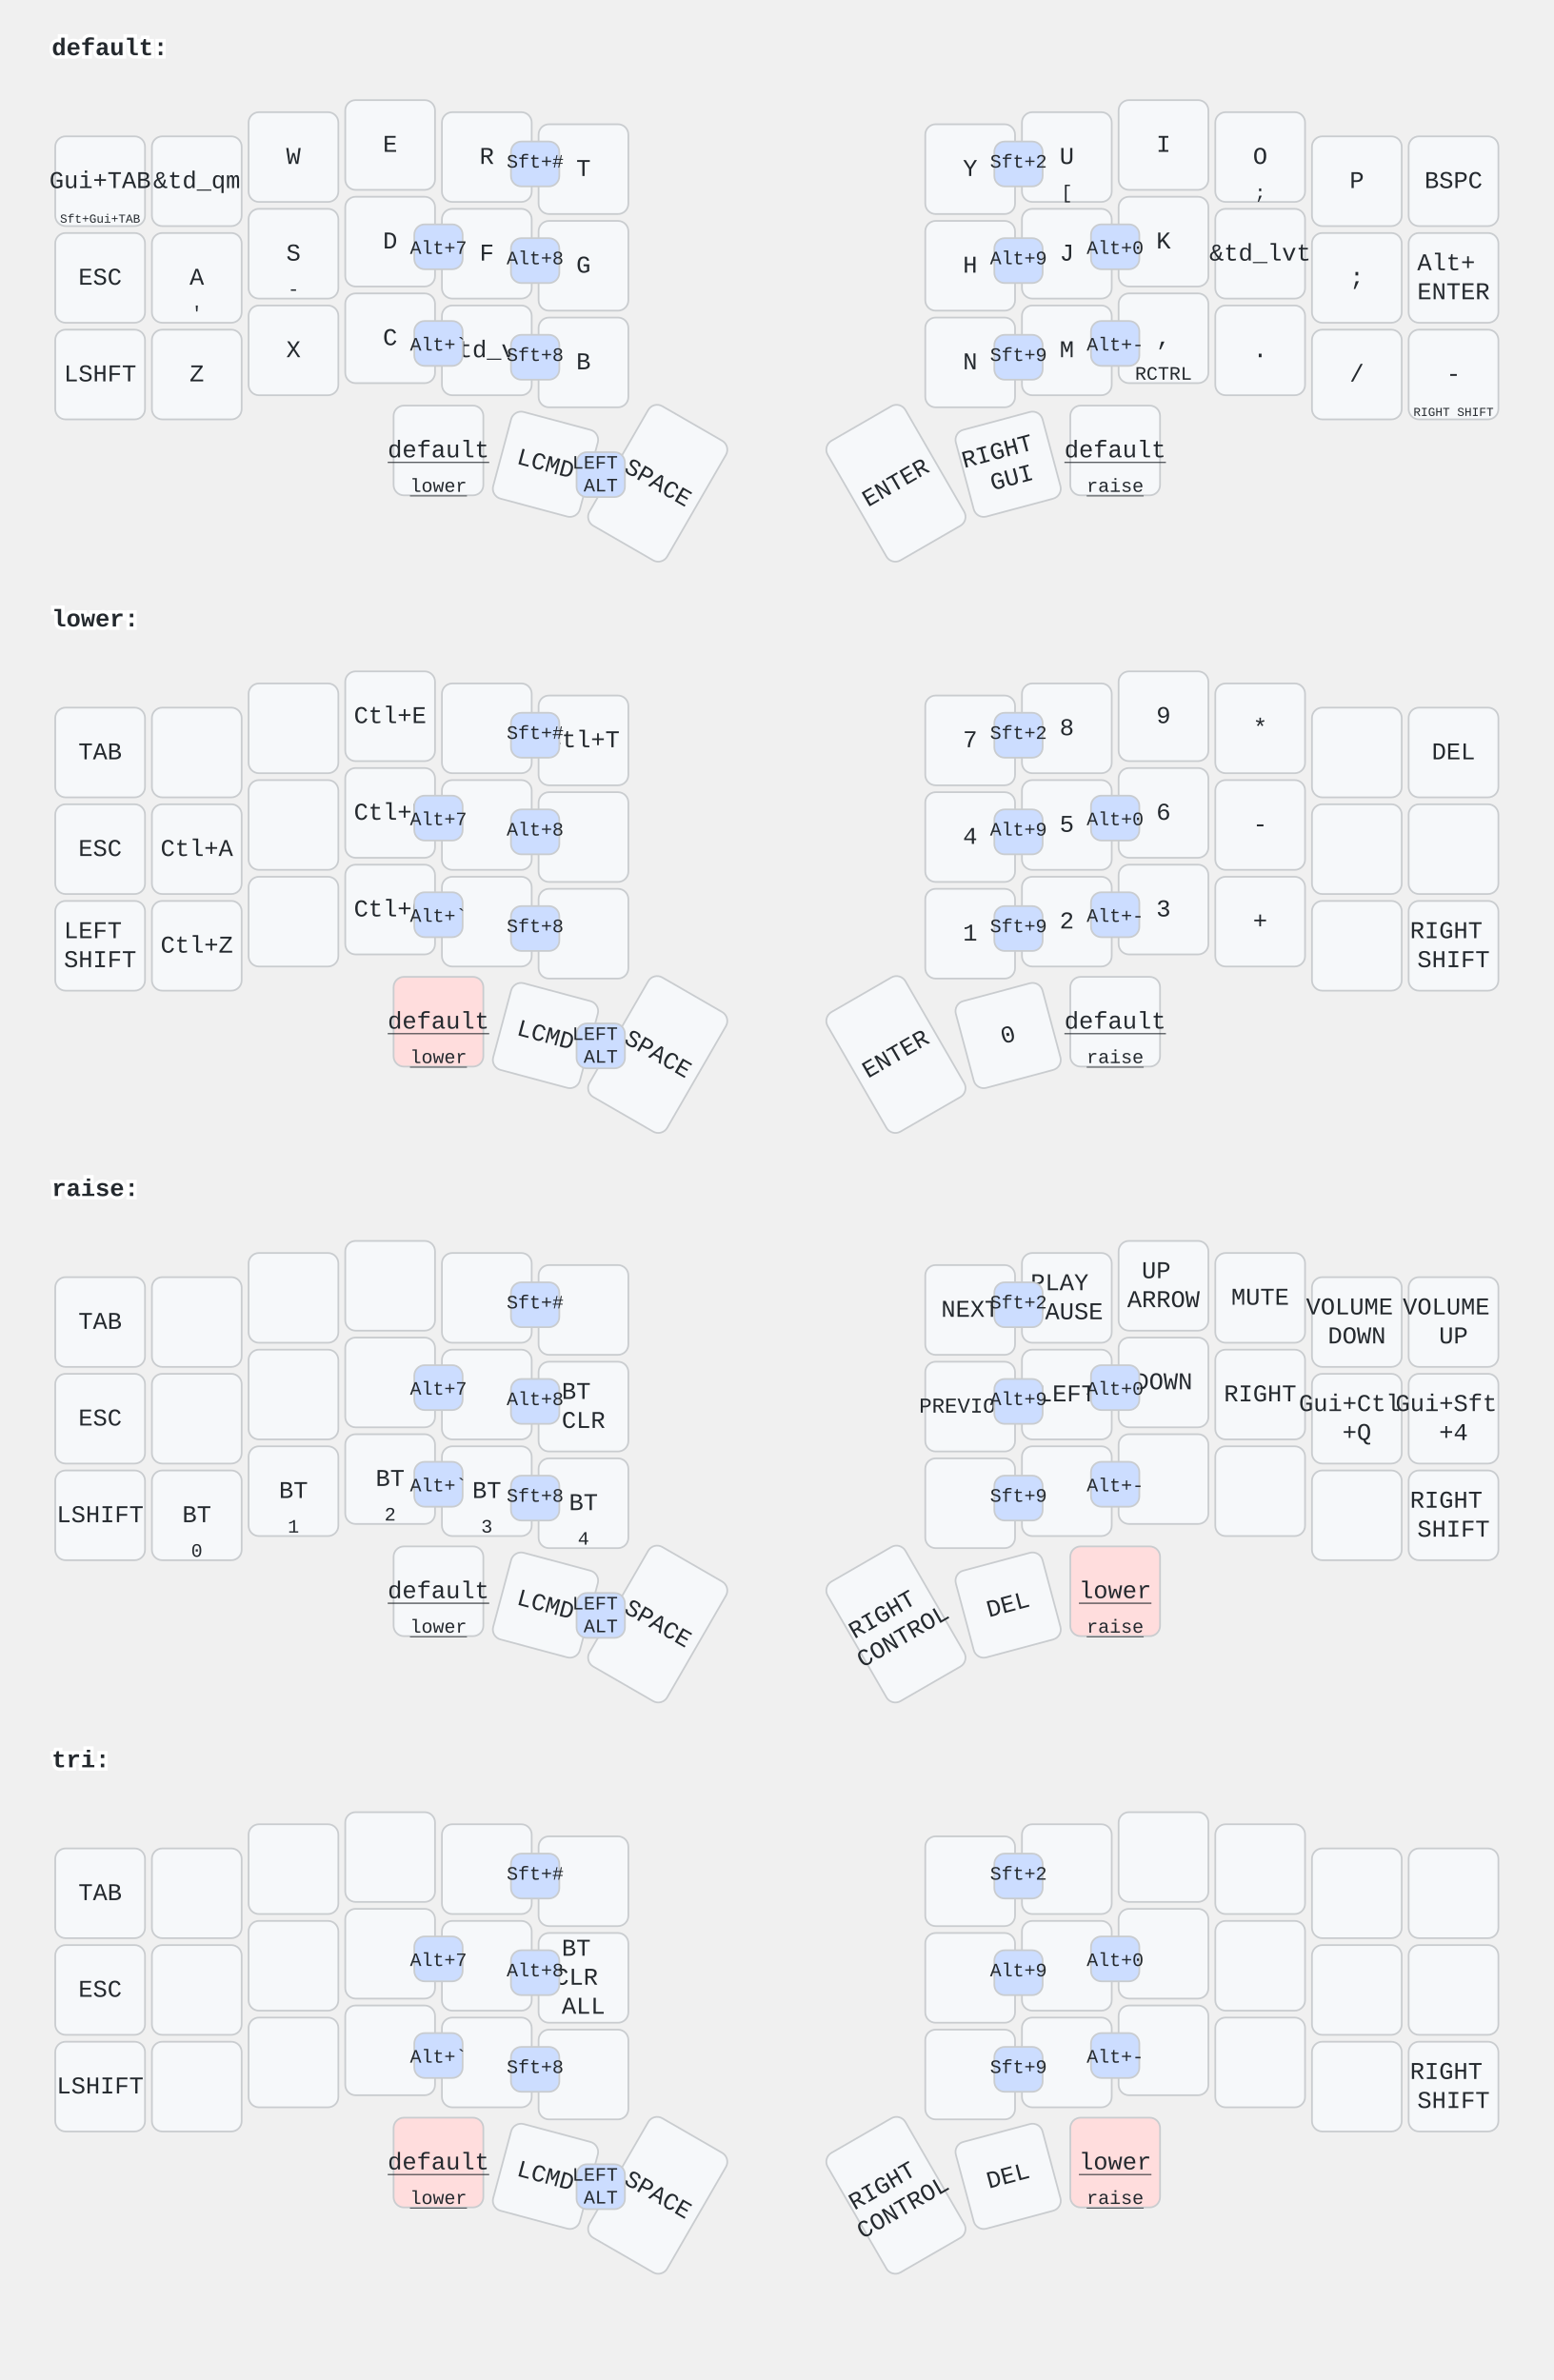
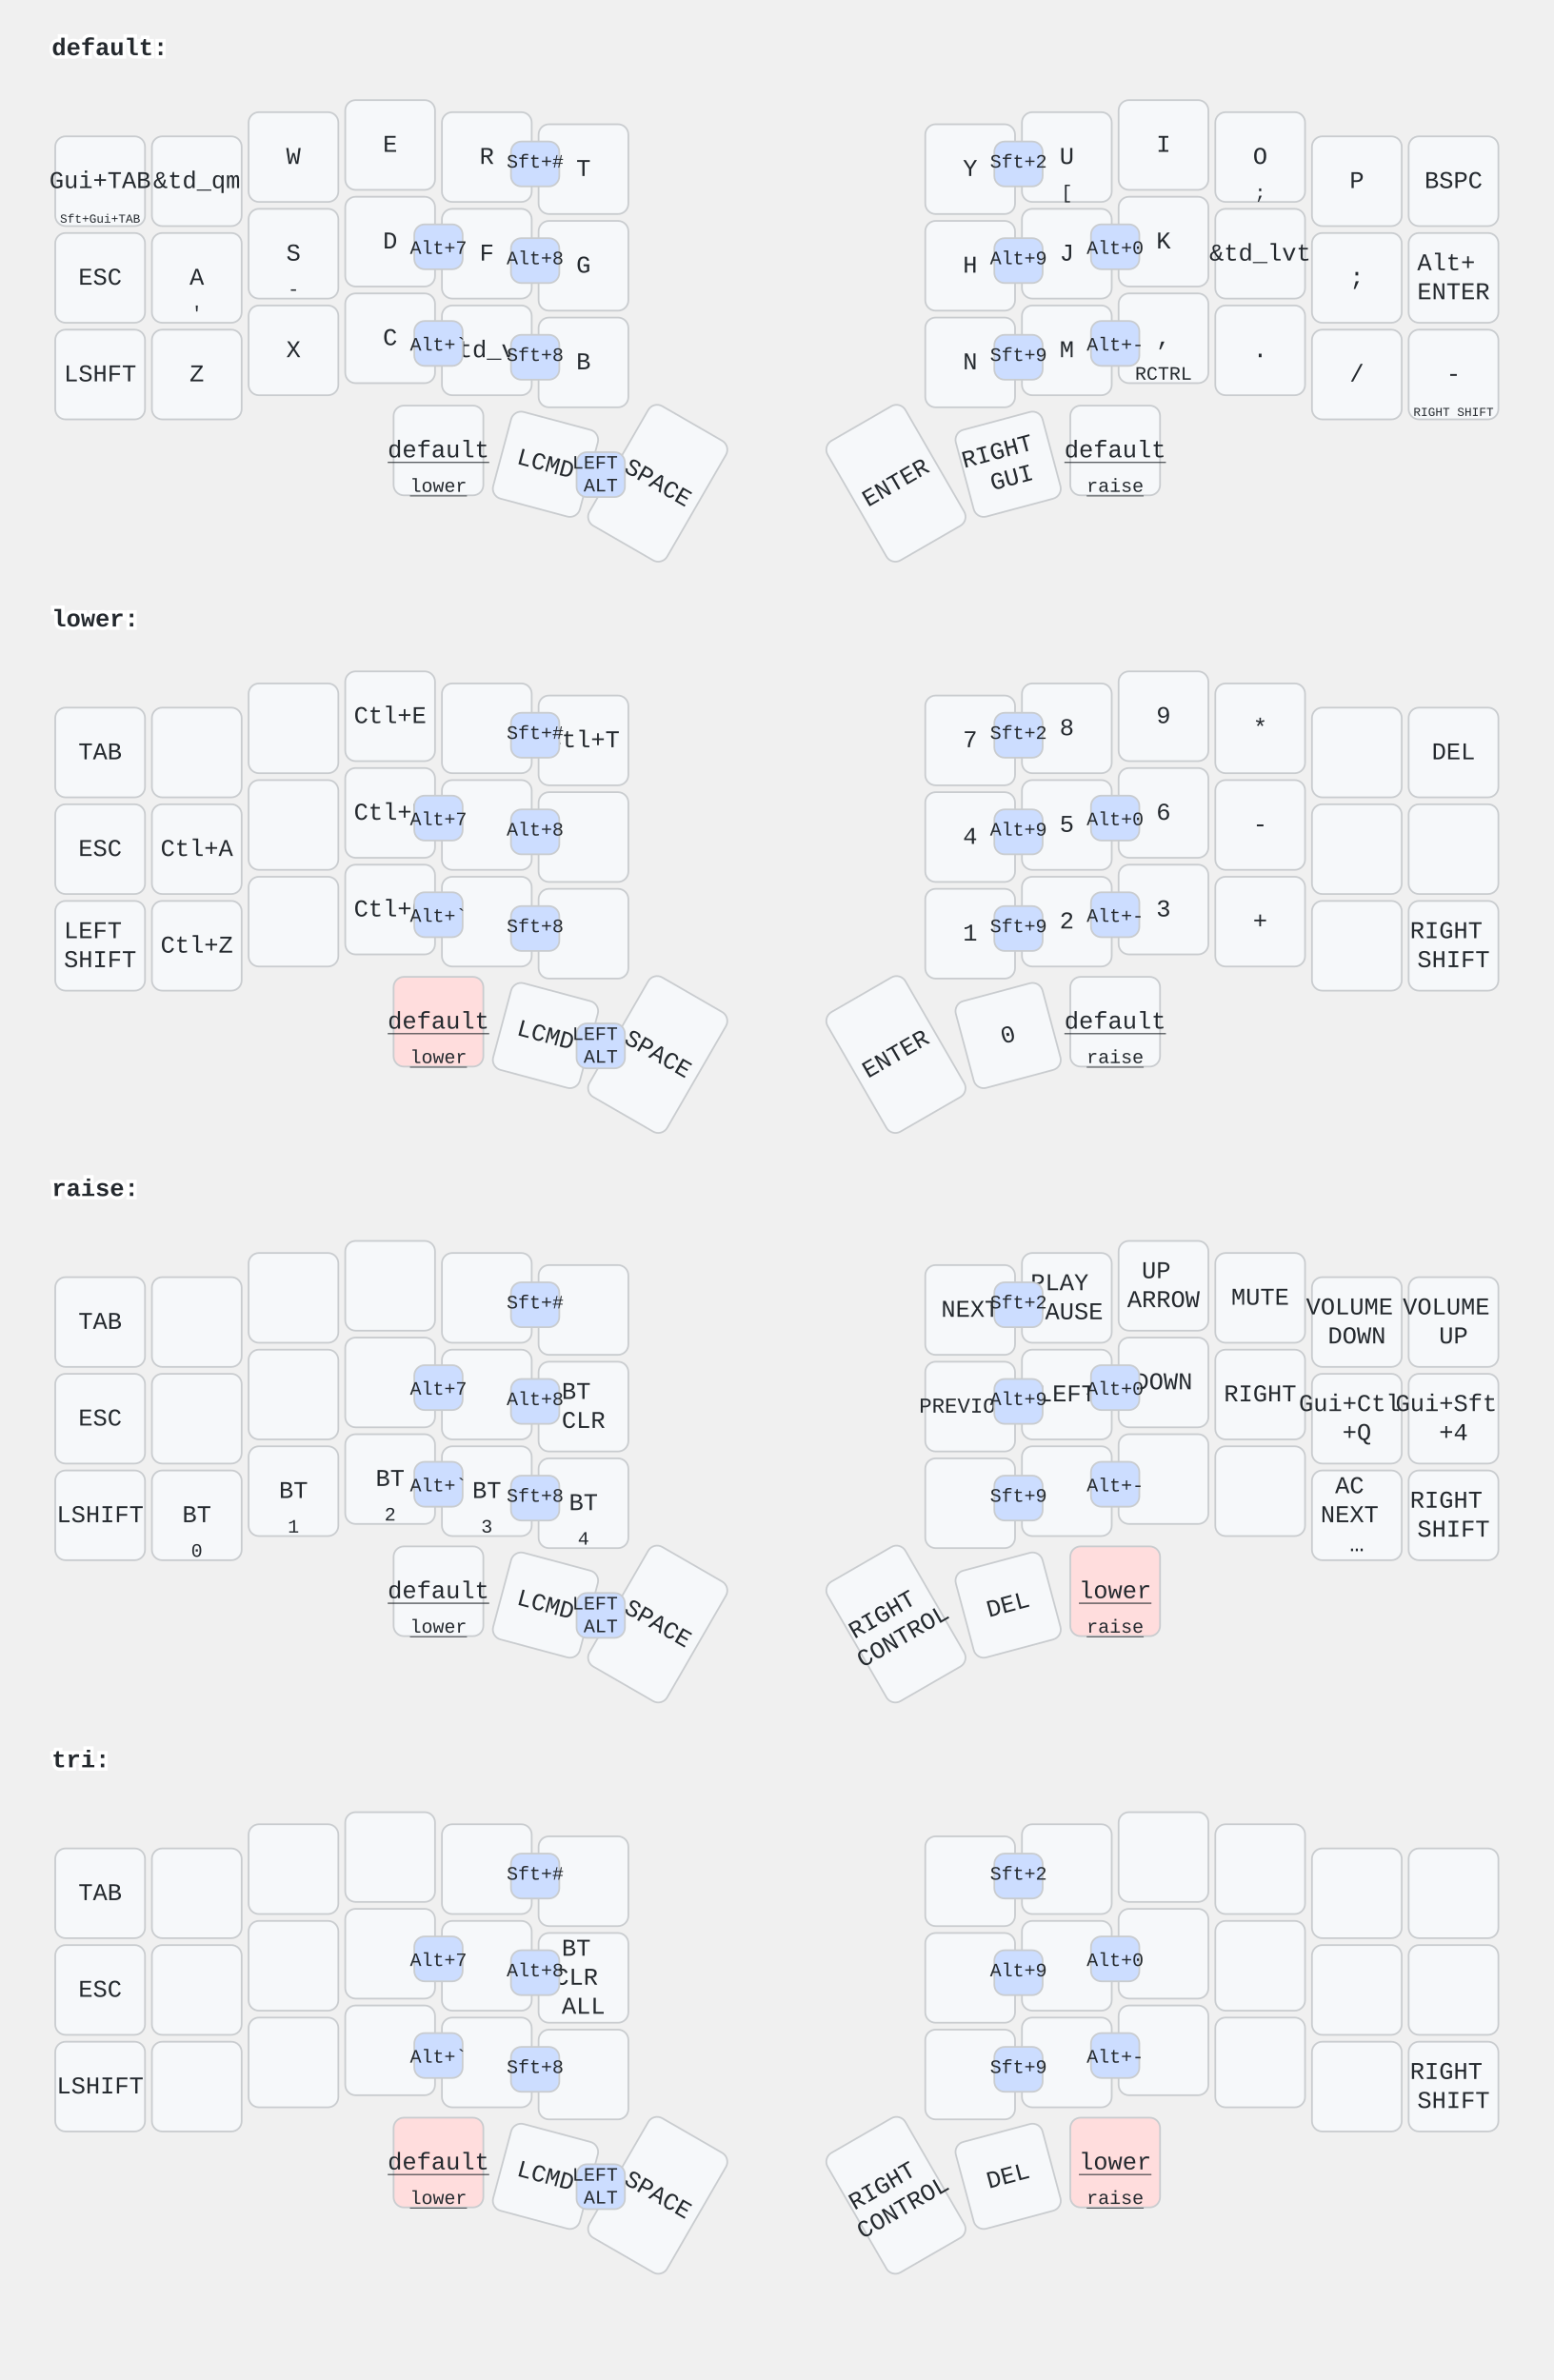
<svg xmlns="http://www.w3.org/2000/svg" width="900" height="1379" viewBox="0 0 900 1379" class="keymap">
  <style>/* inherit to force styles through use tags */
svg path {
    fill: inherit;
}

/* font and background color specifications */
svg.keymap {
    font-family: SFMono-Regular,Consolas,Liberation Mono,Menlo,monospace;
    font-size: 14px;
    font-kerning: normal;
    text-rendering: optimizeLegibility;
    fill: #24292e;
}

/* default key styling */
rect.key {
    fill: #f6f8fa;
}

rect.key, rect.combo {
    stroke: #c9cccf;
    stroke-width: 1;
}

/* default key side styling, only used is draw_key_sides is set */
rect.side {
    filter: brightness(90%);
}

/* color accent for combo boxes */
rect.combo, rect.combo-separate {
    fill: #cdf;
}

/* color accent for held keys */
rect.held, rect.combo.held {
    fill: #fdd;
}

/* color accent for ghost (optional) keys */
rect.ghost, rect.combo.ghost {
    stroke-dasharray: 4, 4;
    stroke-width: 2;
}

text {
    text-anchor: middle;
    dominant-baseline: middle;
}

/* styling for layer labels */
text.label {
    font-weight: bold;
    text-anchor: start;
    stroke: white;
    stroke-width: 4;
    paint-order: stroke;
}

/* styling for optional footer */
text.footer {
    text-anchor: end;
    dominant-baseline: auto;
    stroke: white;
    stroke-width: 4;
    paint-order: stroke;
}

/* styling for combo tap, and key non-tap label text */
text.combo, text.hold, text.shifted, text.left, text.right {
    font-size: 11px;
}

text.hold {
    text-anchor: middle;
    dominant-baseline: auto;
}

text.shifted {
    text-anchor: middle;
    dominant-baseline: hanging;
}

text.left {
    text-anchor: start;
}

text.right {
    text-anchor: end;
}

text.layer-activator {
    text-decoration: underline;
}

/* styling for hold/shifted label text in combo box */
text.combo.hold, text.combo.shifted, text.combo.left, text.combo.right {
    font-size: 8px;
}

/* lighter symbol for transparent keys */
text.trans {
    fill: #7b7e81;
}

/* styling for combo dendrons */
path.combo {
    stroke-width: 1;
    stroke: gray;
    fill: none;
}

/* Start Tabler Icons Cleanup */
/* cannot use height/width with glyphs */
.icon-tabler &gt; path {
    fill: inherit;
    stroke: inherit;
    stroke-width: 2;
}
/* hide tabler's default box */
.icon-tabler &gt; path[stroke="none"][fill="none"] {
    visibility: hidden;
}
/* End Tabler Icons Cleanup */
</style>
  <g transform="translate(30, 0)" class="layer-default">
    <text x="0" y="28" class="label" id="default">default:</text>
    <g transform="translate(0, 56)">
      <g transform="translate(28, 49)" class="key keypos-0">
        <rect rx="6" ry="6" x="-26" y="-26" width="52" height="52" class="key" />
        <text x="0" y="0" class="key tap">Gui+TAB</text>
        <text x="0" y="24" class="key hold">
          <tspan style="font-size: 64%">Sft+Gui+TAB</tspan>
        </text>
      </g>
      <g transform="translate(84, 49)" class="key keypos-1">
        <rect rx="6" ry="6" x="-26" y="-26" width="52" height="52" class="key" />
        <text x="0" y="0" class="key tap">&amp;td_qm</text>
      </g>
      <g transform="translate(140, 35)" class="key keypos-2">
        <rect rx="6" ry="6" x="-26" y="-26" width="52" height="52" class="key" />
        <text x="0" y="0" class="key tap">W</text>
      </g>
      <g transform="translate(196, 28)" class="key keypos-3">
        <rect rx="6" ry="6" x="-26" y="-26" width="52" height="52" class="key" />
        <text x="0" y="0" class="key tap">E</text>
      </g>
      <g transform="translate(252, 35)" class="key keypos-4">
        <rect rx="6" ry="6" x="-26" y="-26" width="52" height="52" class="key" />
        <text x="0" y="0" class="key tap">R</text>
      </g>
      <g transform="translate(308, 42)" class="key keypos-5">
        <rect rx="6" ry="6" x="-26" y="-26" width="52" height="52" class="key" />
        <text x="0" y="0" class="key tap">T</text>
      </g>
      <g transform="translate(532, 42)" class="key keypos-6">
        <rect rx="6" ry="6" x="-26" y="-26" width="52" height="52" class="key" />
        <text x="0" y="0" class="key tap">Y</text>
      </g>
      <g transform="translate(588, 35)" class="key keypos-7">
        <rect rx="6" ry="6" x="-26" y="-26" width="52" height="52" class="key" />
        <text x="0" y="0" class="key tap">U</text>
        <text x="0" y="24" class="key hold">[</text>
      </g>
      <g transform="translate(644, 28)" class="key keypos-8">
        <rect rx="6" ry="6" x="-26" y="-26" width="52" height="52" class="key" />
        <text x="0" y="0" class="key tap">I</text>
      </g>
      <g transform="translate(700, 35)" class="key keypos-9">
        <rect rx="6" ry="6" x="-26" y="-26" width="52" height="52" class="key" />
        <text x="0" y="0" class="key tap">O</text>
        <text x="0" y="24" class="key hold">;</text>
      </g>
      <g transform="translate(756, 49)" class="key keypos-10">
        <rect rx="6" ry="6" x="-26" y="-26" width="52" height="52" class="key" />
        <text x="0" y="0" class="key tap">P</text>
      </g>
      <g transform="translate(812, 49)" class="key keypos-11">
        <rect rx="6" ry="6" x="-26" y="-26" width="52" height="52" class="key" />
        <text x="0" y="0" class="key tap">BSPC</text>
      </g>
      <g transform="translate(28, 105)" class="key keypos-12">
        <rect rx="6" ry="6" x="-26" y="-26" width="52" height="52" class="key" />
        <text x="0" y="0" class="key tap">ESC</text>
      </g>
      <g transform="translate(84, 105)" class="key keypos-13">
        <rect rx="6" ry="6" x="-26" y="-26" width="52" height="52" class="key" />
        <text x="0" y="0" class="key tap">A</text>
        <text x="0" y="24" class="key hold">'</text>
      </g>
      <g transform="translate(140, 91)" class="key keypos-14">
        <rect rx="6" ry="6" x="-26" y="-26" width="52" height="52" class="key" />
        <text x="0" y="0" class="key tap">S</text>
        <text x="0" y="24" class="key hold">-</text>
      </g>
      <g transform="translate(196, 84)" class="key keypos-15">
        <rect rx="6" ry="6" x="-26" y="-26" width="52" height="52" class="key" />
        <text x="0" y="0" class="key tap">D</text>
      </g>
      <g transform="translate(252, 91)" class="key keypos-16">
        <rect rx="6" ry="6" x="-26" y="-26" width="52" height="52" class="key" />
        <text x="0" y="0" class="key tap">F</text>
      </g>
      <g transform="translate(308, 98)" class="key keypos-17">
        <rect rx="6" ry="6" x="-26" y="-26" width="52" height="52" class="key" />
        <text x="0" y="0" class="key tap">G</text>
      </g>
      <g transform="translate(532, 98)" class="key keypos-18">
        <rect rx="6" ry="6" x="-26" y="-26" width="52" height="52" class="key" />
        <text x="0" y="0" class="key tap">H</text>
      </g>
      <g transform="translate(588, 91)" class="key keypos-19">
        <rect rx="6" ry="6" x="-26" y="-26" width="52" height="52" class="key" />
        <text x="0" y="0" class="key tap">J</text>
      </g>
      <g transform="translate(644, 84)" class="key keypos-20">
        <rect rx="6" ry="6" x="-26" y="-26" width="52" height="52" class="key" />
        <text x="0" y="0" class="key tap">K</text>
      </g>
      <g transform="translate(700, 91)" class="key keypos-21">
        <rect rx="6" ry="6" x="-26" y="-26" width="52" height="52" class="key" />
        <text x="0" y="0" class="key tap">&amp;td_lvt</text>
      </g>
      <g transform="translate(756, 105)" class="key keypos-22">
        <rect rx="6" ry="6" x="-26" y="-26" width="52" height="52" class="key" />
        <text x="0" y="0" class="key tap">;</text>
      </g>
      <g transform="translate(812, 105)" class="key keypos-23">
        <rect rx="6" ry="6" x="-26" y="-26" width="52" height="52" class="key" />
        <text x="0" y="0" class="key tap">
          <tspan x="0" dy="-0.6em">Alt+</tspan>
          <tspan x="0" dy="1.2em">ENTER</tspan>
        </text>
      </g>
      <g transform="translate(28, 161)" class="key keypos-24">
        <rect rx="6" ry="6" x="-26" y="-26" width="52" height="52" class="key" />
        <text x="0" y="0" class="key tap">LSHFT</text>
      </g>
      <g transform="translate(84, 161)" class="key keypos-25">
        <rect rx="6" ry="6" x="-26" y="-26" width="52" height="52" class="key" />
        <text x="0" y="0" class="key tap">Z</text>
      </g>
      <g transform="translate(140, 147)" class="key keypos-26">
        <rect rx="6" ry="6" x="-26" y="-26" width="52" height="52" class="key" />
        <text x="0" y="0" class="key tap">X</text>
      </g>
      <g transform="translate(196, 140)" class="key keypos-27">
        <rect rx="6" ry="6" x="-26" y="-26" width="52" height="52" class="key" />
        <text x="0" y="0" class="key tap">C</text>
      </g>
      <g transform="translate(252, 147)" class="key keypos-28">
        <rect rx="6" ry="6" x="-26" y="-26" width="52" height="52" class="key" />
        <text x="0" y="0" class="key tap">&amp;td_vt</text>
      </g>
      <g transform="translate(308, 154)" class="key keypos-29">
        <rect rx="6" ry="6" x="-26" y="-26" width="52" height="52" class="key" />
        <text x="0" y="0" class="key tap">B</text>
      </g>
      <g transform="translate(532, 154)" class="key keypos-30">
        <rect rx="6" ry="6" x="-26" y="-26" width="52" height="52" class="key" />
        <text x="0" y="0" class="key tap">N</text>
      </g>
      <g transform="translate(588, 147)" class="key keypos-31">
        <rect rx="6" ry="6" x="-26" y="-26" width="52" height="52" class="key" />
        <text x="0" y="0" class="key tap">M</text>
      </g>
      <g transform="translate(644, 140)" class="key keypos-32">
        <rect rx="6" ry="6" x="-26" y="-26" width="52" height="52" class="key" />
        <text x="0" y="0" class="key tap">,</text>
        <text x="0" y="24" class="key hold">RCTRL</text>
      </g>
      <g transform="translate(700, 147)" class="key keypos-33">
        <rect rx="6" ry="6" x="-26" y="-26" width="52" height="52" class="key" />
        <text x="0" y="0" class="key tap">.</text>
      </g>
      <g transform="translate(756, 161)" class="key keypos-34">
        <rect rx="6" ry="6" x="-26" y="-26" width="52" height="52" class="key" />
        <text x="0" y="0" class="key tap">/</text>
      </g>
      <g transform="translate(812, 161)" class="key keypos-35">
        <rect rx="6" ry="6" x="-26" y="-26" width="52" height="52" class="key" />
        <text x="0" y="0" class="key tap">-</text>
        <text x="0" y="24" class="key hold">
          <tspan style="font-size: 64%">RIGHT SHIFT</tspan>
        </text>
      </g>
      <g transform="translate(224, 205)" class="key keypos-36">
        <rect rx="6" ry="6" x="-26" y="-26" width="52" height="52" class="key" />
        <a href="#default">
          <text x="0" y="0" class="key tap layer-activator">default</text>
        </a>
        <a href="#lower">
          <text x="0" y="24" class="key hold layer-activator">lower</text>
        </a>
      </g>
      <g transform="translate(286, 213) rotate(15.0)" class="key keypos-37">
        <rect rx="6" ry="6" x="-26" y="-26" width="52" height="52" class="key" />
        <text x="0" y="0" class="key tap">LCMD</text>
      </g>
      <g transform="translate(351, 224) rotate(30.0)" class="key keypos-38">
        <rect rx="6" ry="6" x="-26" y="-40" width="52" height="80" class="key" />
        <text x="0" y="0" class="key tap">SPACE</text>
      </g>
      <g transform="translate(489, 224) rotate(-30.0)" class="key keypos-39">
        <rect rx="6" ry="6" x="-26" y="-40" width="52" height="80" class="key" />
        <text x="0" y="0" class="key tap">ENTER</text>
      </g>
      <g transform="translate(554, 213) rotate(-15.0)" class="key keypos-40">
        <rect rx="6" ry="6" x="-26" y="-26" width="52" height="52" class="key" />
        <text x="0" y="0" class="key tap">
          <tspan x="0" dy="-0.6em">RIGHT</tspan>
          <tspan x="0" dy="1.2em">GUI</tspan>
        </text>
      </g>
      <g transform="translate(616, 205)" class="key keypos-41">
        <rect rx="6" ry="6" x="-26" y="-26" width="52" height="52" class="key" />
        <a href="#default">
          <text x="0" y="0" class="key tap layer-activator">default</text>
        </a>
        <a href="#raise">
          <text x="0" y="24" class="key hold layer-activator">raise</text>
        </a>
      </g>
      <g class="combo combopos-0">
        <rect rx="6" ry="6" x="210" y="74" width="28" height="26" class="combo" />
        <text x="224" y="88" class="combo tap">Alt+7</text>
      </g>
      <g class="combo combopos-1">
        <rect rx="6" ry="6" x="266" y="82" width="28" height="26" class="combo" />
        <text x="280" y="94" class="combo tap">Alt+8</text>
      </g>
      <g class="combo combopos-2">
        <rect rx="6" ry="6" x="546" y="82" width="28" height="26" class="combo" />
        <text x="560" y="94" class="combo tap">Alt+9</text>
      </g>
      <g class="combo combopos-3">
        <rect rx="6" ry="6" x="602" y="74" width="28" height="26" class="combo" />
        <text x="616" y="88" class="combo tap">Alt+0</text>
      </g>
      <g class="combo combopos-4">
        <rect rx="6" ry="6" x="210" y="130" width="28" height="26" class="combo" />
        <text x="224" y="144" class="combo tap">Alt+`</text>
      </g>
      <g class="combo combopos-5">
        <rect rx="6" ry="6" x="266" y="138" width="28" height="26" class="combo" />
        <text x="280" y="150" class="combo tap">Sft+8</text>
      </g>
      <g class="combo combopos-6">
        <rect rx="6" ry="6" x="546" y="138" width="28" height="26" class="combo" />
        <text x="560" y="150" class="combo tap">Sft+9</text>
      </g>
      <g class="combo combopos-7">
        <rect rx="6" ry="6" x="602" y="130" width="28" height="26" class="combo" />
        <text x="616" y="144" class="combo tap">Alt+-</text>
      </g>
      <g class="combo combopos-8">
        <rect rx="6" ry="6" x="304" y="206" width="28" height="26" class="combo" />
        <text x="318" y="219" class="combo tap">
          <tspan x="318" dy="-0.6em">LEFT</tspan>
          <tspan x="318" dy="1.2em">ALT</tspan>
        </text>
      </g>
      <g class="combo combopos-9">
        <rect rx="6" ry="6" x="546" y="26" width="28" height="26" class="combo" />
        <text x="560" y="38" class="combo tap">Sft+2</text>
      </g>
      <g class="combo combopos-10">
        <rect rx="6" ry="6" x="266" y="26" width="28" height="26" class="combo" />
        <text x="280" y="38" class="combo tap">Sft+#</text>
      </g>
    </g>
  </g>
  <g transform="translate(30, 331)" class="layer-lower">
    <text x="0" y="28" class="label" id="lower">lower:</text>
    <g transform="translate(0, 56)">
      <g transform="translate(28, 49)" class="key keypos-0">
        <rect rx="6" ry="6" x="-26" y="-26" width="52" height="52" class="key" />
        <text x="0" y="0" class="key tap">TAB</text>
      </g>
      <g transform="translate(84, 49)" class="key keypos-1">
        <rect rx="6" ry="6" x="-26" y="-26" width="52" height="52" class="key" />
      </g>
      <g transform="translate(140, 35)" class="key keypos-2">
        <rect rx="6" ry="6" x="-26" y="-26" width="52" height="52" class="key" />
      </g>
      <g transform="translate(196, 28)" class="key keypos-3">
        <rect rx="6" ry="6" x="-26" y="-26" width="52" height="52" class="key" />
        <text x="0" y="0" class="key tap">Ctl+E</text>
      </g>
      <g transform="translate(252, 35)" class="key keypos-4">
        <rect rx="6" ry="6" x="-26" y="-26" width="52" height="52" class="key" />
      </g>
      <g transform="translate(308, 42)" class="key keypos-5">
        <rect rx="6" ry="6" x="-26" y="-26" width="52" height="52" class="key" />
        <text x="0" y="0" class="key tap">Ctl+T</text>
      </g>
      <g transform="translate(532, 42)" class="key keypos-6">
        <rect rx="6" ry="6" x="-26" y="-26" width="52" height="52" class="key" />
        <text x="0" y="0" class="key tap">7</text>
      </g>
      <g transform="translate(588, 35)" class="key keypos-7">
        <rect rx="6" ry="6" x="-26" y="-26" width="52" height="52" class="key" />
        <text x="0" y="0" class="key tap">8</text>
      </g>
      <g transform="translate(644, 28)" class="key keypos-8">
        <rect rx="6" ry="6" x="-26" y="-26" width="52" height="52" class="key" />
        <text x="0" y="0" class="key tap">9</text>
      </g>
      <g transform="translate(700, 35)" class="key keypos-9">
        <rect rx="6" ry="6" x="-26" y="-26" width="52" height="52" class="key" />
        <text x="0" y="0" class="key tap">*</text>
      </g>
      <g transform="translate(756, 49)" class="key keypos-10">
        <rect rx="6" ry="6" x="-26" y="-26" width="52" height="52" class="key" />
      </g>
      <g transform="translate(812, 49)" class="key keypos-11">
        <rect rx="6" ry="6" x="-26" y="-26" width="52" height="52" class="key" />
        <text x="0" y="0" class="key tap">DEL</text>
      </g>
      <g transform="translate(28, 105)" class="key keypos-12">
        <rect rx="6" ry="6" x="-26" y="-26" width="52" height="52" class="key" />
        <text x="0" y="0" class="key tap">ESC</text>
      </g>
      <g transform="translate(84, 105)" class="key keypos-13">
        <rect rx="6" ry="6" x="-26" y="-26" width="52" height="52" class="key" />
        <text x="0" y="0" class="key tap">Ctl+A</text>
      </g>
      <g transform="translate(140, 91)" class="key keypos-14">
        <rect rx="6" ry="6" x="-26" y="-26" width="52" height="52" class="key" />
      </g>
      <g transform="translate(196, 84)" class="key keypos-15">
        <rect rx="6" ry="6" x="-26" y="-26" width="52" height="52" class="key" />
        <text x="0" y="0" class="key tap">Ctl+D</text>
      </g>
      <g transform="translate(252, 91)" class="key keypos-16">
        <rect rx="6" ry="6" x="-26" y="-26" width="52" height="52" class="key" />
      </g>
      <g transform="translate(308, 98)" class="key keypos-17">
        <rect rx="6" ry="6" x="-26" y="-26" width="52" height="52" class="key" />
      </g>
      <g transform="translate(532, 98)" class="key keypos-18">
        <rect rx="6" ry="6" x="-26" y="-26" width="52" height="52" class="key" />
        <text x="0" y="0" class="key tap">4</text>
      </g>
      <g transform="translate(588, 91)" class="key keypos-19">
        <rect rx="6" ry="6" x="-26" y="-26" width="52" height="52" class="key" />
        <text x="0" y="0" class="key tap">5</text>
      </g>
      <g transform="translate(644, 84)" class="key keypos-20">
        <rect rx="6" ry="6" x="-26" y="-26" width="52" height="52" class="key" />
        <text x="0" y="0" class="key tap">6</text>
      </g>
      <g transform="translate(700, 91)" class="key keypos-21">
        <rect rx="6" ry="6" x="-26" y="-26" width="52" height="52" class="key" />
        <text x="0" y="0" class="key tap">-</text>
      </g>
      <g transform="translate(756, 105)" class="key keypos-22">
        <rect rx="6" ry="6" x="-26" y="-26" width="52" height="52" class="key" />
      </g>
      <g transform="translate(812, 105)" class="key keypos-23">
        <rect rx="6" ry="6" x="-26" y="-26" width="52" height="52" class="key" />
      </g>
      <g transform="translate(28, 161)" class="key keypos-24">
        <rect rx="6" ry="6" x="-26" y="-26" width="52" height="52" class="key" />
        <text x="0" y="0" class="key tap">
          <tspan x="0" dy="-0.6em">LEFT</tspan>
          <tspan x="0" dy="1.2em">SHIFT</tspan>
        </text>
      </g>
      <g transform="translate(84, 161)" class="key keypos-25">
        <rect rx="6" ry="6" x="-26" y="-26" width="52" height="52" class="key" />
        <text x="0" y="0" class="key tap">Ctl+Z</text>
      </g>
      <g transform="translate(140, 147)" class="key keypos-26">
        <rect rx="6" ry="6" x="-26" y="-26" width="52" height="52" class="key" />
      </g>
      <g transform="translate(196, 140)" class="key keypos-27">
        <rect rx="6" ry="6" x="-26" y="-26" width="52" height="52" class="key" />
        <text x="0" y="0" class="key tap">Ctl+C</text>
      </g>
      <g transform="translate(252, 147)" class="key keypos-28">
        <rect rx="6" ry="6" x="-26" y="-26" width="52" height="52" class="key" />
      </g>
      <g transform="translate(308, 154)" class="key keypos-29">
        <rect rx="6" ry="6" x="-26" y="-26" width="52" height="52" class="key" />
      </g>
      <g transform="translate(532, 154)" class="key keypos-30">
        <rect rx="6" ry="6" x="-26" y="-26" width="52" height="52" class="key" />
        <text x="0" y="0" class="key tap">1</text>
      </g>
      <g transform="translate(588, 147)" class="key keypos-31">
        <rect rx="6" ry="6" x="-26" y="-26" width="52" height="52" class="key" />
        <text x="0" y="0" class="key tap">2</text>
      </g>
      <g transform="translate(644, 140)" class="key keypos-32">
        <rect rx="6" ry="6" x="-26" y="-26" width="52" height="52" class="key" />
        <text x="0" y="0" class="key tap">3</text>
      </g>
      <g transform="translate(700, 147)" class="key keypos-33">
        <rect rx="6" ry="6" x="-26" y="-26" width="52" height="52" class="key" />
        <text x="0" y="0" class="key tap">+</text>
      </g>
      <g transform="translate(756, 161)" class="key keypos-34">
        <rect rx="6" ry="6" x="-26" y="-26" width="52" height="52" class="key" />
      </g>
      <g transform="translate(812, 161)" class="key keypos-35">
        <rect rx="6" ry="6" x="-26" y="-26" width="52" height="52" class="key" />
        <text x="0" y="0" class="key tap">
          <tspan x="0" dy="-0.6em">RIGHT</tspan>
          <tspan x="0" dy="1.2em">SHIFT</tspan>
        </text>
      </g>
      <g transform="translate(224, 205)" class="key held keypos-36">
        <rect rx="6" ry="6" x="-26" y="-26" width="52" height="52" class="key held" />
        <a href="#default">
          <text x="0" y="0" class="key held tap layer-activator">default</text>
        </a>
        <a href="#lower">
          <text x="0" y="24" class="key held hold layer-activator">lower</text>
        </a>
      </g>
      <g transform="translate(286, 213) rotate(15.0)" class="key keypos-37">
        <rect rx="6" ry="6" x="-26" y="-26" width="52" height="52" class="key" />
        <text x="0" y="0" class="key tap">LCMD</text>
      </g>
      <g transform="translate(351, 224) rotate(30.0)" class="key keypos-38">
        <rect rx="6" ry="6" x="-26" y="-40" width="52" height="80" class="key" />
        <text x="0" y="0" class="key tap">SPACE</text>
      </g>
      <g transform="translate(489, 224) rotate(-30.0)" class="key keypos-39">
        <rect rx="6" ry="6" x="-26" y="-40" width="52" height="80" class="key" />
        <text x="0" y="0" class="key tap">ENTER</text>
      </g>
      <g transform="translate(554, 213) rotate(-15.0)" class="key keypos-40">
        <rect rx="6" ry="6" x="-26" y="-26" width="52" height="52" class="key" />
        <text x="0" y="0" class="key tap">0</text>
      </g>
      <g transform="translate(616, 205)" class="key keypos-41">
        <rect rx="6" ry="6" x="-26" y="-26" width="52" height="52" class="key" />
        <a href="#default">
          <text x="0" y="0" class="key tap layer-activator">default</text>
        </a>
        <a href="#raise">
          <text x="0" y="24" class="key hold layer-activator">raise</text>
        </a>
      </g>
      <g class="combo combopos-0">
        <rect rx="6" ry="6" x="210" y="74" width="28" height="26" class="combo" />
        <text x="224" y="88" class="combo tap">Alt+7</text>
      </g>
      <g class="combo combopos-1">
        <rect rx="6" ry="6" x="266" y="82" width="28" height="26" class="combo" />
        <text x="280" y="94" class="combo tap">Alt+8</text>
      </g>
      <g class="combo combopos-2">
        <rect rx="6" ry="6" x="546" y="82" width="28" height="26" class="combo" />
        <text x="560" y="94" class="combo tap">Alt+9</text>
      </g>
      <g class="combo combopos-3">
        <rect rx="6" ry="6" x="602" y="74" width="28" height="26" class="combo" />
        <text x="616" y="88" class="combo tap">Alt+0</text>
      </g>
      <g class="combo combopos-4">
        <rect rx="6" ry="6" x="210" y="130" width="28" height="26" class="combo" />
        <text x="224" y="144" class="combo tap">Alt+`</text>
      </g>
      <g class="combo combopos-5">
        <rect rx="6" ry="6" x="266" y="138" width="28" height="26" class="combo" />
        <text x="280" y="150" class="combo tap">Sft+8</text>
      </g>
      <g class="combo combopos-6">
        <rect rx="6" ry="6" x="546" y="138" width="28" height="26" class="combo" />
        <text x="560" y="150" class="combo tap">Sft+9</text>
      </g>
      <g class="combo combopos-7">
        <rect rx="6" ry="6" x="602" y="130" width="28" height="26" class="combo" />
        <text x="616" y="144" class="combo tap">Alt+-</text>
      </g>
      <g class="combo combopos-8">
        <rect rx="6" ry="6" x="304" y="206" width="28" height="26" class="combo" />
        <text x="318" y="219" class="combo tap">
          <tspan x="318" dy="-0.6em">LEFT</tspan>
          <tspan x="318" dy="1.2em">ALT</tspan>
        </text>
      </g>
      <g class="combo combopos-9">
        <rect rx="6" ry="6" x="546" y="26" width="28" height="26" class="combo" />
        <text x="560" y="38" class="combo tap">Sft+2</text>
      </g>
      <g class="combo combopos-10">
        <rect rx="6" ry="6" x="266" y="26" width="28" height="26" class="combo" />
        <text x="280" y="38" class="combo tap">Sft+#</text>
      </g>
    </g>
  </g>
  <g transform="translate(30, 661)" class="layer-raise">
    <text x="0" y="28" class="label" id="raise">raise:</text>
    <g transform="translate(0, 56)">
      <g transform="translate(28, 49)" class="key keypos-0">
        <rect rx="6" ry="6" x="-26" y="-26" width="52" height="52" class="key" />
        <text x="0" y="0" class="key tap">TAB</text>
      </g>
      <g transform="translate(84, 49)" class="key keypos-1">
        <rect rx="6" ry="6" x="-26" y="-26" width="52" height="52" class="key" />
      </g>
      <g transform="translate(140, 35)" class="key keypos-2">
        <rect rx="6" ry="6" x="-26" y="-26" width="52" height="52" class="key" />
      </g>
      <g transform="translate(196, 28)" class="key keypos-3">
        <rect rx="6" ry="6" x="-26" y="-26" width="52" height="52" class="key" />
      </g>
      <g transform="translate(252, 35)" class="key keypos-4">
        <rect rx="6" ry="6" x="-26" y="-26" width="52" height="52" class="key" />
      </g>
      <g transform="translate(308, 42)" class="key keypos-5">
        <rect rx="6" ry="6" x="-26" y="-26" width="52" height="52" class="key" />
      </g>
      <g transform="translate(532, 42)" class="key keypos-6">
        <rect rx="6" ry="6" x="-26" y="-26" width="52" height="52" class="key" />
        <text x="0" y="0" class="key tap">NEXT</text>
      </g>
      <g transform="translate(588, 35)" class="key keypos-7">
        <rect rx="6" ry="6" x="-26" y="-26" width="52" height="52" class="key" />
        <text x="0" y="0" class="key tap">
          <tspan x="0" dy="-0.6em">PLAY</tspan>
          <tspan x="0" dy="1.2em">PAUSE</tspan>
        </text>
      </g>
      <g transform="translate(644, 28)" class="key keypos-8">
        <rect rx="6" ry="6" x="-26" y="-26" width="52" height="52" class="key" />
        <text x="0" y="0" class="key tap">
          <tspan x="0" dy="-0.6em">UP</tspan>
          <tspan x="0" dy="1.2em">ARROW</tspan>
        </text>
      </g>
      <g transform="translate(700, 35)" class="key keypos-9">
        <rect rx="6" ry="6" x="-26" y="-26" width="52" height="52" class="key" />
        <text x="0" y="0" class="key tap">MUTE</text>
      </g>
      <g transform="translate(756, 49)" class="key keypos-10">
        <rect rx="6" ry="6" x="-26" y="-26" width="52" height="52" class="key" />
        <text x="0" y="0" class="key tap">
          <tspan x="0" dy="-0.6em">VOLUME</tspan>
          <tspan x="0" dy="1.2em">DOWN</tspan>
        </text>
      </g>
      <g transform="translate(812, 49)" class="key keypos-11">
        <rect rx="6" ry="6" x="-26" y="-26" width="52" height="52" class="key" />
        <text x="0" y="0" class="key tap">
          <tspan x="0" dy="-0.6em">VOLUME</tspan>
          <tspan x="0" dy="1.2em">UP</tspan>
        </text>
      </g>
      <g transform="translate(28, 105)" class="key keypos-12">
        <rect rx="6" ry="6" x="-26" y="-26" width="52" height="52" class="key" />
        <text x="0" y="0" class="key tap">ESC</text>
      </g>
      <g transform="translate(84, 105)" class="key keypos-13">
        <rect rx="6" ry="6" x="-26" y="-26" width="52" height="52" class="key" />
      </g>
      <g transform="translate(140, 91)" class="key keypos-14">
        <rect rx="6" ry="6" x="-26" y="-26" width="52" height="52" class="key" />
      </g>
      <g transform="translate(196, 84)" class="key keypos-15">
        <rect rx="6" ry="6" x="-26" y="-26" width="52" height="52" class="key" />
      </g>
      <g transform="translate(252, 91)" class="key keypos-16">
        <rect rx="6" ry="6" x="-26" y="-26" width="52" height="52" class="key" />
      </g>
      <g transform="translate(308, 98)" class="key keypos-17">
        <rect rx="6" ry="6" x="-26" y="-26" width="52" height="52" class="key" />
        <text x="0" y="0" class="key tap">
          <tspan x="0" dy="-0.6em">BT</tspan>
          <tspan x="0" dy="1.2em">CLR</tspan>
        </text>
      </g>
      <g transform="translate(532, 98)" class="key keypos-18">
        <rect rx="6" ry="6" x="-26" y="-26" width="52" height="52" class="key" />
        <text x="0" y="0" class="key tap">
          <tspan style="font-size: 88%">PREVIOUS</tspan>
        </text>
      </g>
      <g transform="translate(588, 91)" class="key keypos-19">
        <rect rx="6" ry="6" x="-26" y="-26" width="52" height="52" class="key" />
        <text x="0" y="0" class="key tap">LEFT</text>
      </g>
      <g transform="translate(644, 84)" class="key keypos-20">
        <rect rx="6" ry="6" x="-26" y="-26" width="52" height="52" class="key" />
        <text x="0" y="0" class="key tap">DOWN</text>
      </g>
      <g transform="translate(700, 91)" class="key keypos-21">
        <rect rx="6" ry="6" x="-26" y="-26" width="52" height="52" class="key" />
        <text x="0" y="0" class="key tap">RIGHT</text>
      </g>
      <g transform="translate(756, 105)" class="key keypos-22">
        <rect rx="6" ry="6" x="-26" y="-26" width="52" height="52" class="key" />
        <text x="0" y="0" class="key tap">
          <tspan x="0" dy="-0.6em">Gui+Ctl</tspan>
          <tspan x="0" dy="1.2em">+Q</tspan>
        </text>
      </g>
      <g transform="translate(812, 105)" class="key keypos-23">
        <rect rx="6" ry="6" x="-26" y="-26" width="52" height="52" class="key" />
        <text x="0" y="0" class="key tap">
          <tspan x="0" dy="-0.6em">Gui+Sft</tspan>
          <tspan x="0" dy="1.2em">+4</tspan>
        </text>
      </g>
      <g transform="translate(28, 161)" class="key keypos-24">
        <rect rx="6" ry="6" x="-26" y="-26" width="52" height="52" class="key" />
        <text x="0" y="0" class="key tap">LSHIFT</text>
      </g>
      <g transform="translate(84, 161)" class="key keypos-25">
        <rect rx="6" ry="6" x="-26" y="-26" width="52" height="52" class="key" />
        <text x="0" y="0" class="key tap">BT</text>
        <text x="0" y="24" class="key hold">0</text>
      </g>
      <g transform="translate(140, 147)" class="key keypos-26">
        <rect rx="6" ry="6" x="-26" y="-26" width="52" height="52" class="key" />
        <text x="0" y="0" class="key tap">BT</text>
        <text x="0" y="24" class="key hold">1</text>
      </g>
      <g transform="translate(196, 140)" class="key keypos-27">
        <rect rx="6" ry="6" x="-26" y="-26" width="52" height="52" class="key" />
        <text x="0" y="0" class="key tap">BT</text>
        <text x="0" y="24" class="key hold">2</text>
      </g>
      <g transform="translate(252, 147)" class="key keypos-28">
        <rect rx="6" ry="6" x="-26" y="-26" width="52" height="52" class="key" />
        <text x="0" y="0" class="key tap">BT</text>
        <text x="0" y="24" class="key hold">3</text>
      </g>
      <g transform="translate(308, 154)" class="key keypos-29">
        <rect rx="6" ry="6" x="-26" y="-26" width="52" height="52" class="key" />
        <text x="0" y="0" class="key tap">BT</text>
        <text x="0" y="24" class="key hold">4</text>
      </g>
      <g transform="translate(532, 154)" class="key keypos-30">
        <rect rx="6" ry="6" x="-26" y="-26" width="52" height="52" class="key" />
      </g>
      <g transform="translate(588, 147)" class="key keypos-31">
        <rect rx="6" ry="6" x="-26" y="-26" width="52" height="52" class="key" />
      </g>
      <g transform="translate(644, 140)" class="key keypos-32">
        <rect rx="6" ry="6" x="-26" y="-26" width="52" height="52" class="key" />
      </g>
      <g transform="translate(700, 147)" class="key keypos-33">
        <rect rx="6" ry="6" x="-26" y="-26" width="52" height="52" class="key" />
      </g>
      <g transform="translate(756, 161)" class="key keypos-34">
        <rect rx="6" ry="6" x="-26" y="-26" width="52" height="52" class="key" />
+         <text x="0" y="0" class="key tap">
+           <tspan x="0" dy="-1.2em">AC</tspan>
+           <tspan x="0" dy="1.2em">NEXT</tspan>
+           <tspan x="0" dy="1.2em">…</tspan>
+         </text>
      </g>
      <g transform="translate(812, 161)" class="key keypos-35">
        <rect rx="6" ry="6" x="-26" y="-26" width="52" height="52" class="key" />
        <text x="0" y="0" class="key tap">
          <tspan x="0" dy="-0.6em">RIGHT</tspan>
          <tspan x="0" dy="1.2em">SHIFT</tspan>
        </text>
      </g>
      <g transform="translate(224, 205)" class="key keypos-36">
        <rect rx="6" ry="6" x="-26" y="-26" width="52" height="52" class="key" />
        <a href="#default">
          <text x="0" y="0" class="key tap layer-activator">default</text>
        </a>
        <a href="#lower">
          <text x="0" y="24" class="key hold layer-activator">lower</text>
        </a>
      </g>
      <g transform="translate(286, 213) rotate(15.0)" class="key keypos-37">
        <rect rx="6" ry="6" x="-26" y="-26" width="52" height="52" class="key" />
        <text x="0" y="0" class="key tap">LCMD</text>
      </g>
      <g transform="translate(351, 224) rotate(30.0)" class="key keypos-38">
        <rect rx="6" ry="6" x="-26" y="-40" width="52" height="80" class="key" />
        <text x="0" y="0" class="key tap">SPACE</text>
      </g>
      <g transform="translate(489, 224) rotate(-30.0)" class="key keypos-39">
        <rect rx="6" ry="6" x="-26" y="-40" width="52" height="80" class="key" />
        <text x="0" y="0" class="key tap">
          <tspan x="0" dy="-0.6em">RIGHT</tspan>
          <tspan x="0" dy="1.2em">CONTROL</tspan>
        </text>
      </g>
      <g transform="translate(554, 213) rotate(-15.0)" class="key keypos-40">
        <rect rx="6" ry="6" x="-26" y="-26" width="52" height="52" class="key" />
        <text x="0" y="0" class="key tap">DEL</text>
      </g>
      <g transform="translate(616, 205)" class="key held keypos-41">
        <rect rx="6" ry="6" x="-26" y="-26" width="52" height="52" class="key held" />
        <a href="#lower">
          <text x="0" y="0" class="key held tap layer-activator">lower</text>
        </a>
        <a href="#raise">
          <text x="0" y="24" class="key held hold layer-activator">raise</text>
        </a>
      </g>
      <g class="combo combopos-0">
        <rect rx="6" ry="6" x="210" y="74" width="28" height="26" class="combo" />
        <text x="224" y="88" class="combo tap">Alt+7</text>
      </g>
      <g class="combo combopos-1">
        <rect rx="6" ry="6" x="266" y="82" width="28" height="26" class="combo" />
        <text x="280" y="94" class="combo tap">Alt+8</text>
      </g>
      <g class="combo combopos-2">
        <rect rx="6" ry="6" x="546" y="82" width="28" height="26" class="combo" />
        <text x="560" y="94" class="combo tap">Alt+9</text>
      </g>
      <g class="combo combopos-3">
        <rect rx="6" ry="6" x="602" y="74" width="28" height="26" class="combo" />
        <text x="616" y="88" class="combo tap">Alt+0</text>
      </g>
      <g class="combo combopos-4">
        <rect rx="6" ry="6" x="210" y="130" width="28" height="26" class="combo" />
        <text x="224" y="144" class="combo tap">Alt+`</text>
      </g>
      <g class="combo combopos-5">
        <rect rx="6" ry="6" x="266" y="138" width="28" height="26" class="combo" />
        <text x="280" y="150" class="combo tap">Sft+8</text>
      </g>
      <g class="combo combopos-6">
        <rect rx="6" ry="6" x="546" y="138" width="28" height="26" class="combo" />
        <text x="560" y="150" class="combo tap">Sft+9</text>
      </g>
      <g class="combo combopos-7">
        <rect rx="6" ry="6" x="602" y="130" width="28" height="26" class="combo" />
        <text x="616" y="144" class="combo tap">Alt+-</text>
      </g>
      <g class="combo combopos-8">
        <rect rx="6" ry="6" x="304" y="206" width="28" height="26" class="combo" />
        <text x="318" y="219" class="combo tap">
          <tspan x="318" dy="-0.6em">LEFT</tspan>
          <tspan x="318" dy="1.2em">ALT</tspan>
        </text>
      </g>
      <g class="combo combopos-9">
        <rect rx="6" ry="6" x="546" y="26" width="28" height="26" class="combo" />
        <text x="560" y="38" class="combo tap">Sft+2</text>
      </g>
      <g class="combo combopos-10">
        <rect rx="6" ry="6" x="266" y="26" width="28" height="26" class="combo" />
        <text x="280" y="38" class="combo tap">Sft+#</text>
      </g>
    </g>
  </g>
  <g transform="translate(30, 992)" class="layer-tri">
    <text x="0" y="28" class="label" id="tri">tri:</text>
    <g transform="translate(0, 56)">
      <g transform="translate(28, 49)" class="key keypos-0">
        <rect rx="6" ry="6" x="-26" y="-26" width="52" height="52" class="key" />
        <text x="0" y="0" class="key tap">TAB</text>
      </g>
      <g transform="translate(84, 49)" class="key keypos-1">
        <rect rx="6" ry="6" x="-26" y="-26" width="52" height="52" class="key" />
      </g>
      <g transform="translate(140, 35)" class="key keypos-2">
        <rect rx="6" ry="6" x="-26" y="-26" width="52" height="52" class="key" />
      </g>
      <g transform="translate(196, 28)" class="key keypos-3">
        <rect rx="6" ry="6" x="-26" y="-26" width="52" height="52" class="key" />
      </g>
      <g transform="translate(252, 35)" class="key keypos-4">
        <rect rx="6" ry="6" x="-26" y="-26" width="52" height="52" class="key" />
      </g>
      <g transform="translate(308, 42)" class="key keypos-5">
        <rect rx="6" ry="6" x="-26" y="-26" width="52" height="52" class="key" />
      </g>
      <g transform="translate(532, 42)" class="key keypos-6">
        <rect rx="6" ry="6" x="-26" y="-26" width="52" height="52" class="key" />
      </g>
      <g transform="translate(588, 35)" class="key keypos-7">
        <rect rx="6" ry="6" x="-26" y="-26" width="52" height="52" class="key" />
      </g>
      <g transform="translate(644, 28)" class="key keypos-8">
        <rect rx="6" ry="6" x="-26" y="-26" width="52" height="52" class="key" />
      </g>
      <g transform="translate(700, 35)" class="key keypos-9">
        <rect rx="6" ry="6" x="-26" y="-26" width="52" height="52" class="key" />
      </g>
      <g transform="translate(756, 49)" class="key keypos-10">
        <rect rx="6" ry="6" x="-26" y="-26" width="52" height="52" class="key" />
      </g>
      <g transform="translate(812, 49)" class="key keypos-11">
        <rect rx="6" ry="6" x="-26" y="-26" width="52" height="52" class="key" />
      </g>
      <g transform="translate(28, 105)" class="key keypos-12">
        <rect rx="6" ry="6" x="-26" y="-26" width="52" height="52" class="key" />
        <text x="0" y="0" class="key tap">ESC</text>
      </g>
      <g transform="translate(84, 105)" class="key keypos-13">
        <rect rx="6" ry="6" x="-26" y="-26" width="52" height="52" class="key" />
      </g>
      <g transform="translate(140, 91)" class="key keypos-14">
        <rect rx="6" ry="6" x="-26" y="-26" width="52" height="52" class="key" />
      </g>
      <g transform="translate(196, 84)" class="key keypos-15">
        <rect rx="6" ry="6" x="-26" y="-26" width="52" height="52" class="key" />
      </g>
      <g transform="translate(252, 91)" class="key keypos-16">
        <rect rx="6" ry="6" x="-26" y="-26" width="52" height="52" class="key" />
      </g>
      <g transform="translate(308, 98)" class="key keypos-17">
        <rect rx="6" ry="6" x="-26" y="-26" width="52" height="52" class="key" />
        <text x="0" y="0" class="key tap">
          <tspan x="0" dy="-1.2em">BT</tspan>
          <tspan x="0" dy="1.2em">CLR</tspan>
          <tspan x="0" dy="1.2em">ALL</tspan>
        </text>
      </g>
      <g transform="translate(532, 98)" class="key keypos-18">
        <rect rx="6" ry="6" x="-26" y="-26" width="52" height="52" class="key" />
      </g>
      <g transform="translate(588, 91)" class="key keypos-19">
        <rect rx="6" ry="6" x="-26" y="-26" width="52" height="52" class="key" />
      </g>
      <g transform="translate(644, 84)" class="key keypos-20">
        <rect rx="6" ry="6" x="-26" y="-26" width="52" height="52" class="key" />
      </g>
      <g transform="translate(700, 91)" class="key keypos-21">
        <rect rx="6" ry="6" x="-26" y="-26" width="52" height="52" class="key" />
      </g>
      <g transform="translate(756, 105)" class="key keypos-22">
        <rect rx="6" ry="6" x="-26" y="-26" width="52" height="52" class="key" />
      </g>
      <g transform="translate(812, 105)" class="key keypos-23">
        <rect rx="6" ry="6" x="-26" y="-26" width="52" height="52" class="key" />
      </g>
      <g transform="translate(28, 161)" class="key keypos-24">
        <rect rx="6" ry="6" x="-26" y="-26" width="52" height="52" class="key" />
        <text x="0" y="0" class="key tap">LSHIFT</text>
      </g>
      <g transform="translate(84, 161)" class="key keypos-25">
        <rect rx="6" ry="6" x="-26" y="-26" width="52" height="52" class="key" />
      </g>
      <g transform="translate(140, 147)" class="key keypos-26">
        <rect rx="6" ry="6" x="-26" y="-26" width="52" height="52" class="key" />
      </g>
      <g transform="translate(196, 140)" class="key keypos-27">
        <rect rx="6" ry="6" x="-26" y="-26" width="52" height="52" class="key" />
      </g>
      <g transform="translate(252, 147)" class="key keypos-28">
        <rect rx="6" ry="6" x="-26" y="-26" width="52" height="52" class="key" />
      </g>
      <g transform="translate(308, 154)" class="key keypos-29">
        <rect rx="6" ry="6" x="-26" y="-26" width="52" height="52" class="key" />
      </g>
      <g transform="translate(532, 154)" class="key keypos-30">
        <rect rx="6" ry="6" x="-26" y="-26" width="52" height="52" class="key" />
      </g>
      <g transform="translate(588, 147)" class="key keypos-31">
        <rect rx="6" ry="6" x="-26" y="-26" width="52" height="52" class="key" />
      </g>
      <g transform="translate(644, 140)" class="key keypos-32">
        <rect rx="6" ry="6" x="-26" y="-26" width="52" height="52" class="key" />
      </g>
      <g transform="translate(700, 147)" class="key keypos-33">
        <rect rx="6" ry="6" x="-26" y="-26" width="52" height="52" class="key" />
      </g>
      <g transform="translate(756, 161)" class="key keypos-34">
        <rect rx="6" ry="6" x="-26" y="-26" width="52" height="52" class="key" />
      </g>
      <g transform="translate(812, 161)" class="key keypos-35">
        <rect rx="6" ry="6" x="-26" y="-26" width="52" height="52" class="key" />
        <text x="0" y="0" class="key tap">
          <tspan x="0" dy="-0.6em">RIGHT</tspan>
          <tspan x="0" dy="1.2em">SHIFT</tspan>
        </text>
      </g>
      <g transform="translate(224, 205)" class="key held keypos-36">
        <rect rx="6" ry="6" x="-26" y="-26" width="52" height="52" class="key held" />
        <a href="#default">
          <text x="0" y="0" class="key held tap layer-activator">default</text>
        </a>
        <a href="#lower">
          <text x="0" y="24" class="key held hold layer-activator">lower</text>
        </a>
      </g>
      <g transform="translate(286, 213) rotate(15.0)" class="key keypos-37">
        <rect rx="6" ry="6" x="-26" y="-26" width="52" height="52" class="key" />
        <text x="0" y="0" class="key tap">LCMD</text>
      </g>
      <g transform="translate(351, 224) rotate(30.0)" class="key keypos-38">
        <rect rx="6" ry="6" x="-26" y="-40" width="52" height="80" class="key" />
        <text x="0" y="0" class="key tap">SPACE</text>
      </g>
      <g transform="translate(489, 224) rotate(-30.0)" class="key keypos-39">
        <rect rx="6" ry="6" x="-26" y="-40" width="52" height="80" class="key" />
        <text x="0" y="0" class="key tap">
          <tspan x="0" dy="-0.6em">RIGHT</tspan>
          <tspan x="0" dy="1.2em">CONTROL</tspan>
        </text>
      </g>
      <g transform="translate(554, 213) rotate(-15.0)" class="key keypos-40">
        <rect rx="6" ry="6" x="-26" y="-26" width="52" height="52" class="key" />
        <text x="0" y="0" class="key tap">DEL</text>
      </g>
      <g transform="translate(616, 205)" class="key held keypos-41">
        <rect rx="6" ry="6" x="-26" y="-26" width="52" height="52" class="key held" />
        <a href="#lower">
          <text x="0" y="0" class="key held tap layer-activator">lower</text>
        </a>
        <a href="#raise">
          <text x="0" y="24" class="key held hold layer-activator">raise</text>
        </a>
      </g>
      <g class="combo combopos-0">
        <rect rx="6" ry="6" x="210" y="74" width="28" height="26" class="combo" />
        <text x="224" y="88" class="combo tap">Alt+7</text>
      </g>
      <g class="combo combopos-1">
        <rect rx="6" ry="6" x="266" y="82" width="28" height="26" class="combo" />
        <text x="280" y="94" class="combo tap">Alt+8</text>
      </g>
      <g class="combo combopos-2">
        <rect rx="6" ry="6" x="546" y="82" width="28" height="26" class="combo" />
        <text x="560" y="94" class="combo tap">Alt+9</text>
      </g>
      <g class="combo combopos-3">
        <rect rx="6" ry="6" x="602" y="74" width="28" height="26" class="combo" />
        <text x="616" y="88" class="combo tap">Alt+0</text>
      </g>
      <g class="combo combopos-4">
        <rect rx="6" ry="6" x="210" y="130" width="28" height="26" class="combo" />
        <text x="224" y="144" class="combo tap">Alt+`</text>
      </g>
      <g class="combo combopos-5">
        <rect rx="6" ry="6" x="266" y="138" width="28" height="26" class="combo" />
        <text x="280" y="150" class="combo tap">Sft+8</text>
      </g>
      <g class="combo combopos-6">
        <rect rx="6" ry="6" x="546" y="138" width="28" height="26" class="combo" />
        <text x="560" y="150" class="combo tap">Sft+9</text>
      </g>
      <g class="combo combopos-7">
        <rect rx="6" ry="6" x="602" y="130" width="28" height="26" class="combo" />
        <text x="616" y="144" class="combo tap">Alt+-</text>
      </g>
      <g class="combo combopos-8">
        <rect rx="6" ry="6" x="304" y="206" width="28" height="26" class="combo" />
        <text x="318" y="219" class="combo tap">
          <tspan x="318" dy="-0.6em">LEFT</tspan>
          <tspan x="318" dy="1.2em">ALT</tspan>
        </text>
      </g>
      <g class="combo combopos-9">
        <rect rx="6" ry="6" x="546" y="26" width="28" height="26" class="combo" />
        <text x="560" y="38" class="combo tap">Sft+2</text>
      </g>
      <g class="combo combopos-10">
        <rect rx="6" ry="6" x="266" y="26" width="28" height="26" class="combo" />
        <text x="280" y="38" class="combo tap">Sft+#</text>
      </g>
    </g>
  </g>
</svg>
